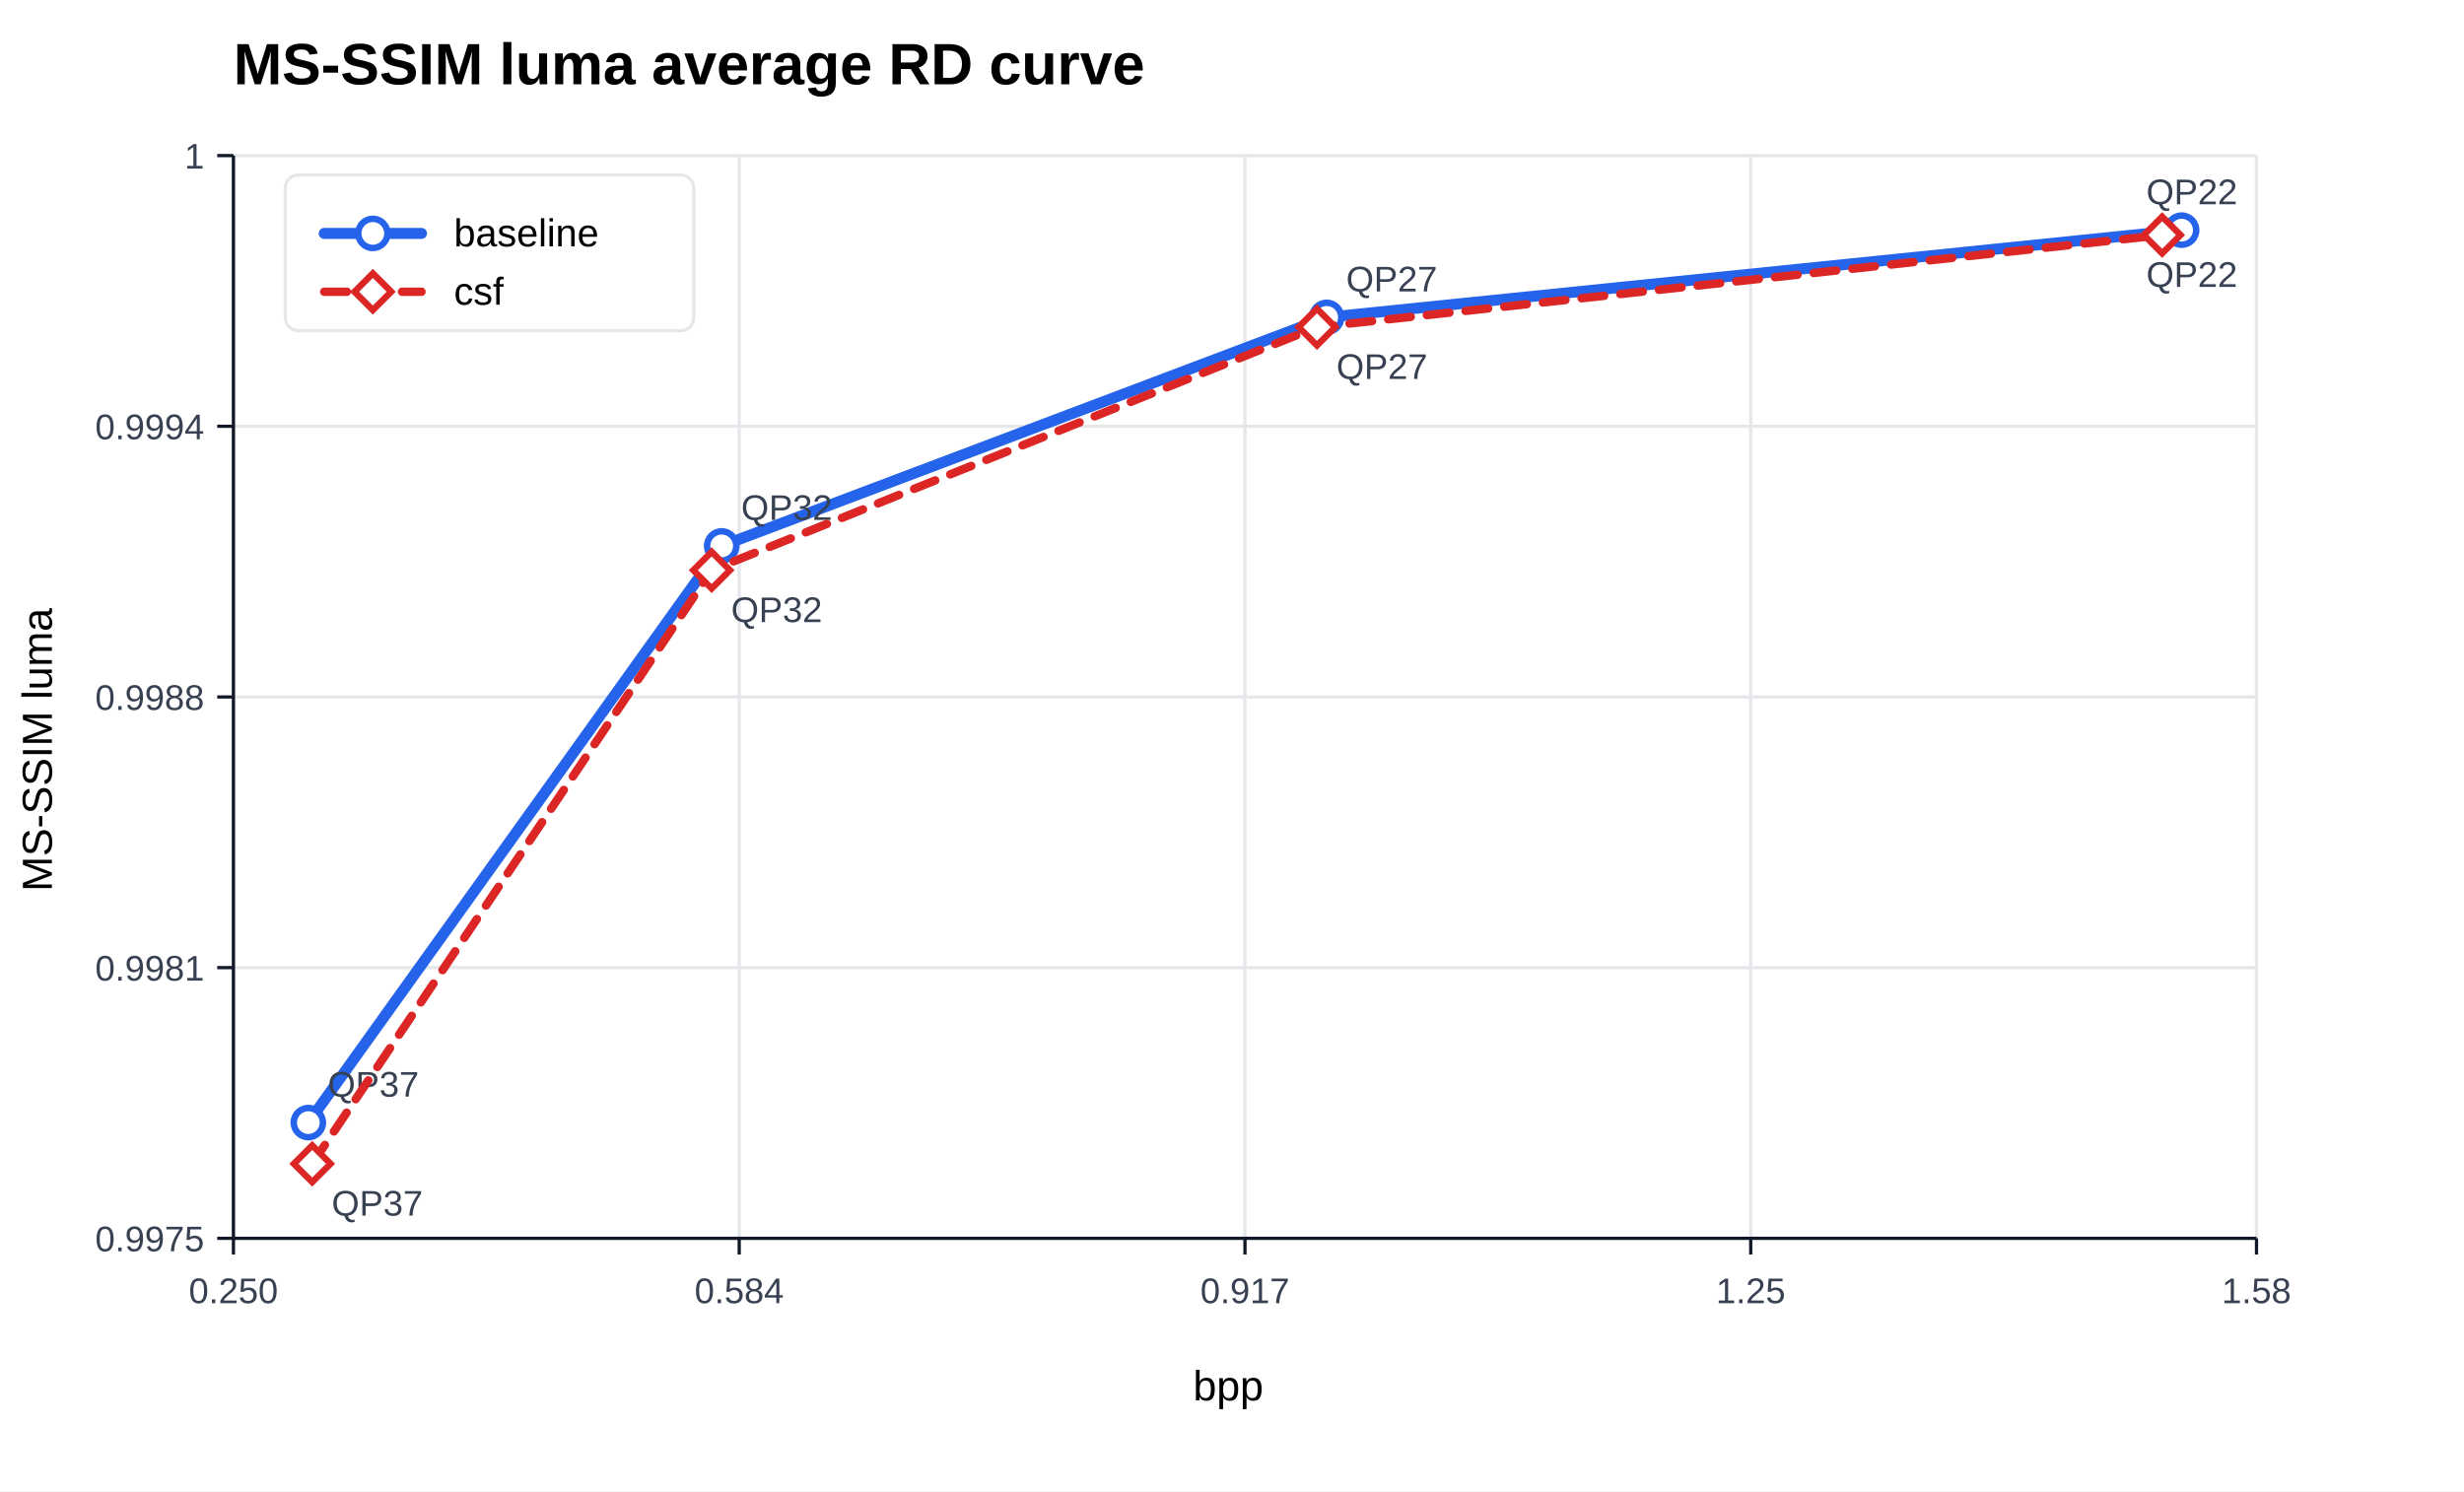
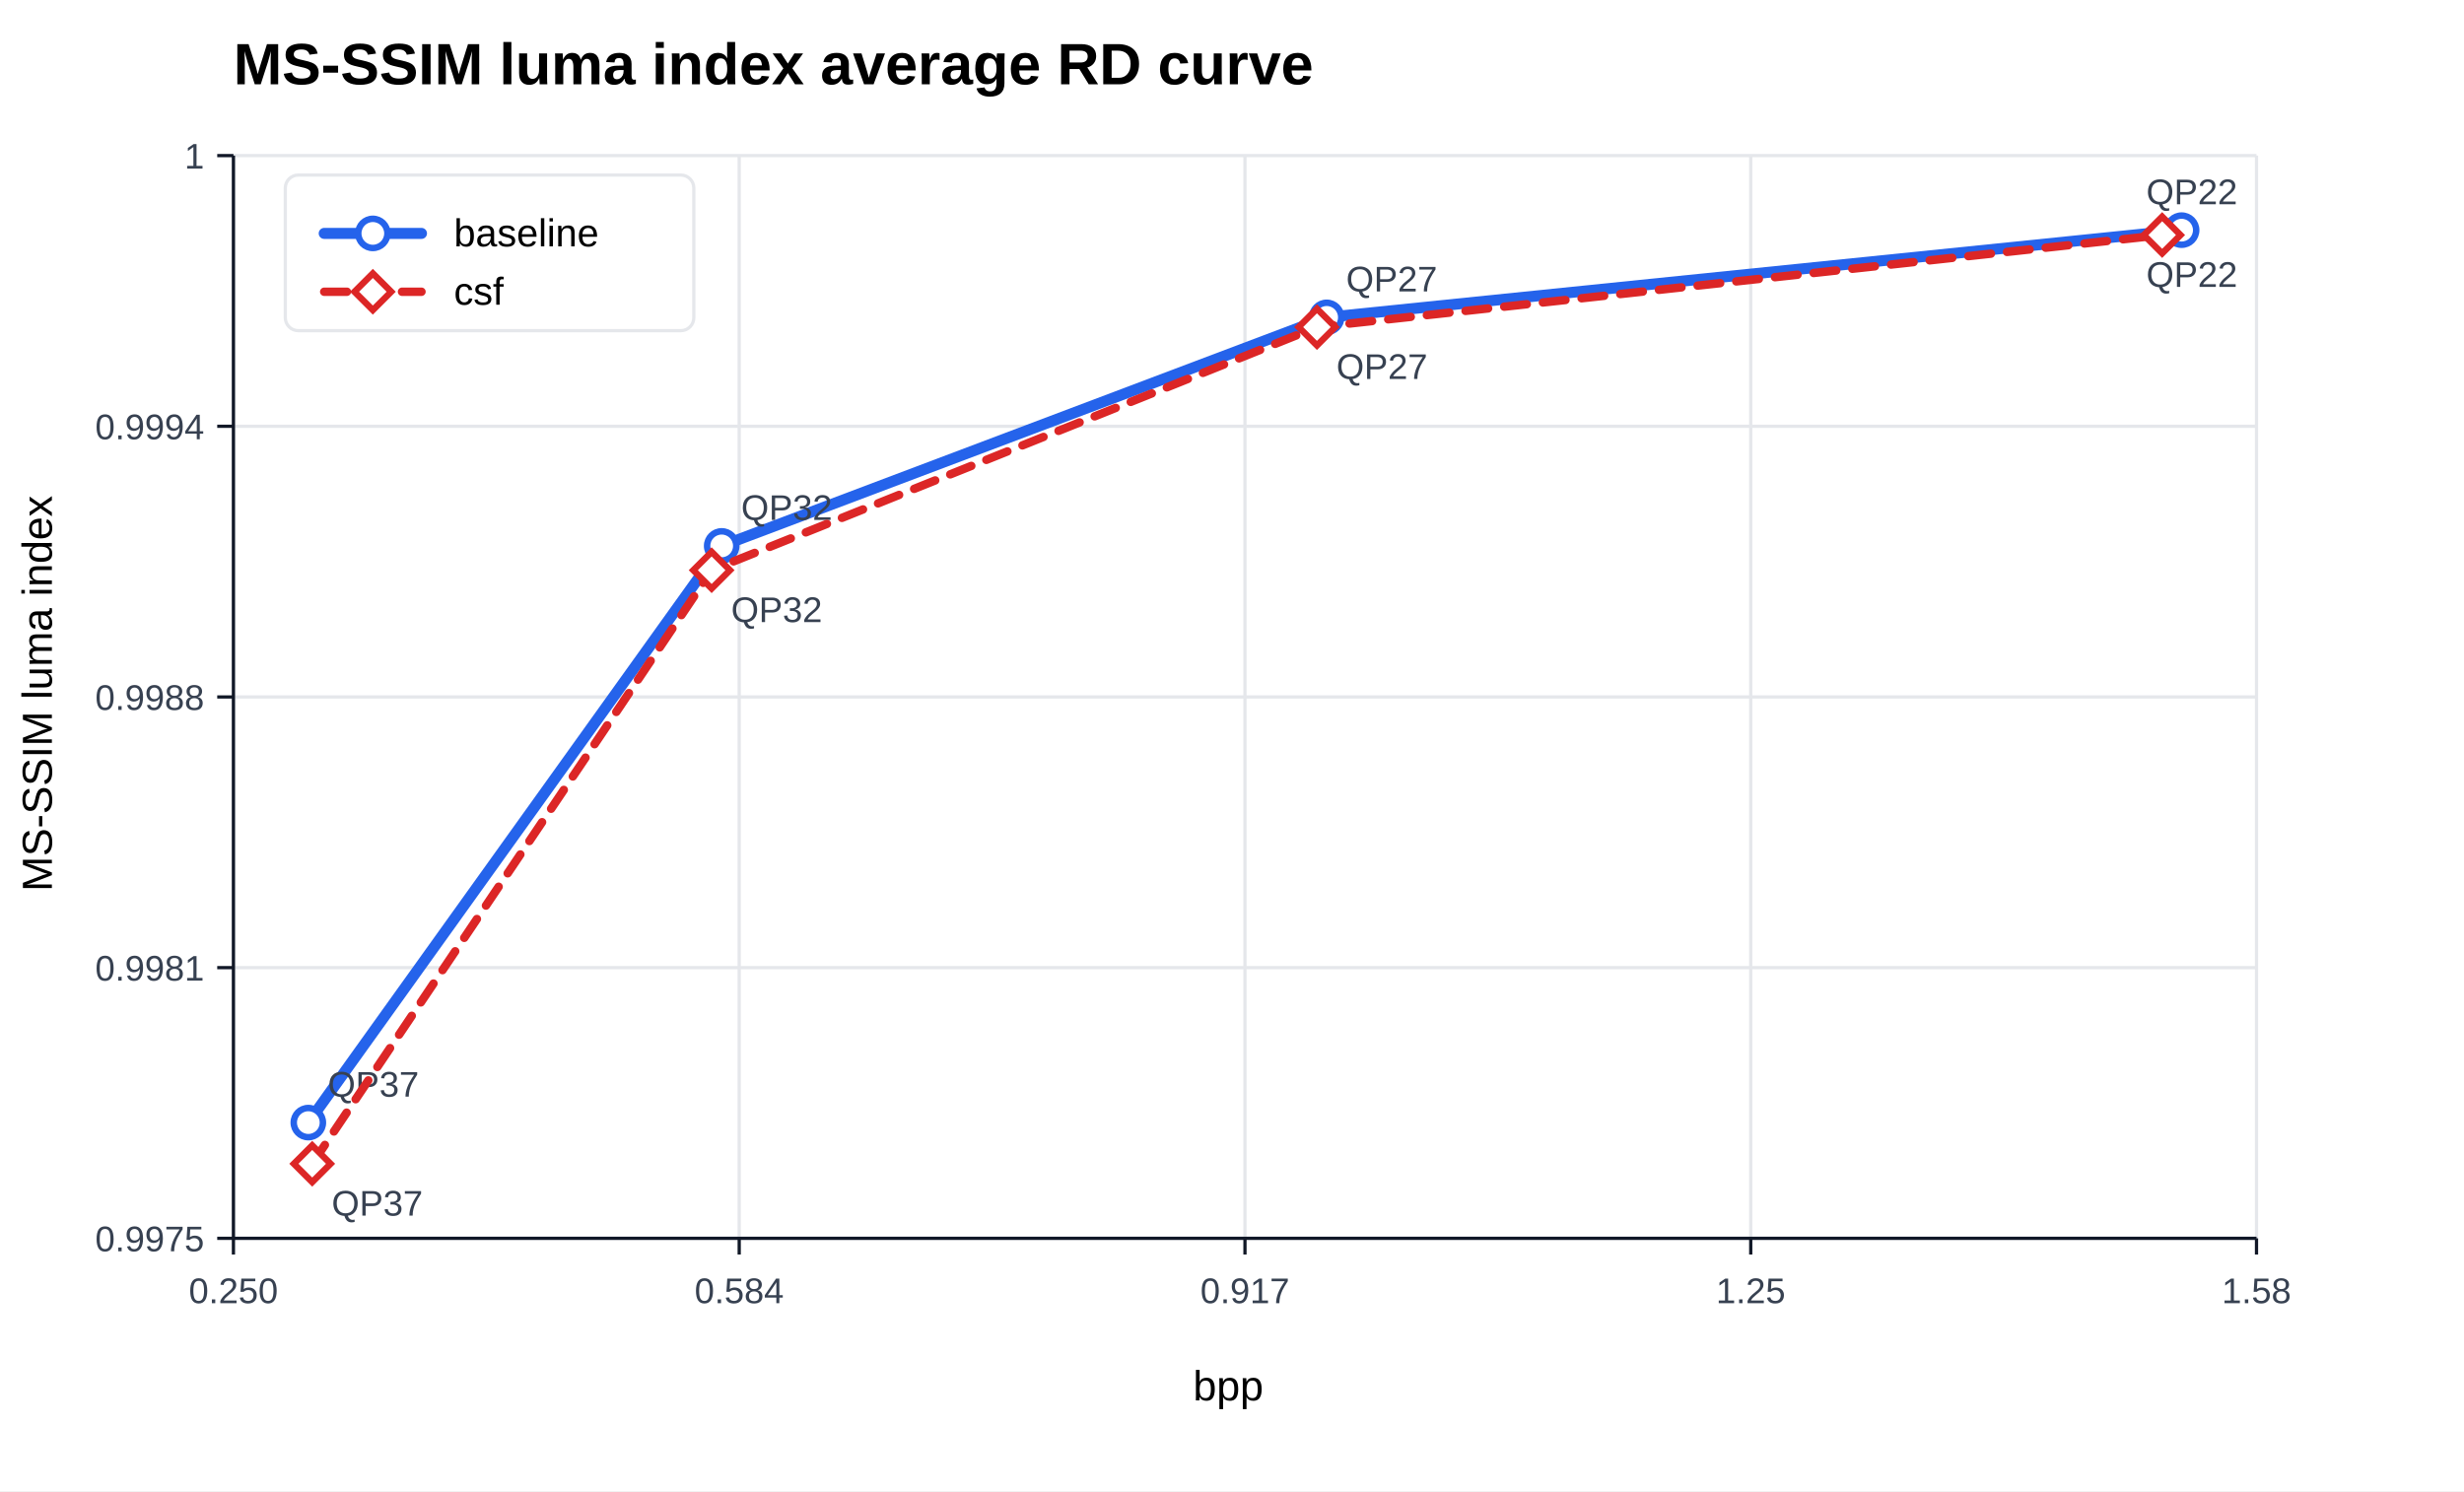
<svg xmlns="http://www.w3.org/2000/svg" width="760" height="460" viewBox="0 0 760 460">
  <rect width="100%" height="100%" fill="#ffffff" />
-   <text x="72" y="26" font-family="Arial" font-size="18" font-weight="700">MS-SSIM luma average RD curve</text>
+   <text x="72" y="26" font-family="Arial" font-size="18" font-weight="700">MS-SSIM luma index average RD curve</text>
  <line x1="72.0" y1="48" x2="72.0" y2="382" stroke="#e5e7eb" stroke-width="1" />
  <line x1="228.0" y1="48" x2="228.0" y2="382" stroke="#e5e7eb" stroke-width="1" />
  <line x1="384.0" y1="48" x2="384.0" y2="382" stroke="#e5e7eb" stroke-width="1" />
  <line x1="540.0" y1="48" x2="540.0" y2="382" stroke="#e5e7eb" stroke-width="1" />
  <line x1="696.0" y1="48" x2="696.0" y2="382" stroke="#e5e7eb" stroke-width="1" />
  <line x1="72" y1="382.0" x2="696" y2="382.0" stroke="#e5e7eb" stroke-width="1" />
  <line x1="72" y1="298.5" x2="696" y2="298.5" stroke="#e5e7eb" stroke-width="1" />
  <line x1="72" y1="215.0" x2="696" y2="215.0" stroke="#e5e7eb" stroke-width="1" />
  <line x1="72" y1="131.5" x2="696" y2="131.5" stroke="#e5e7eb" stroke-width="1" />
  <line x1="72" y1="48.0" x2="696" y2="48.0" stroke="#e5e7eb" stroke-width="1" />
  <line x1="72" y1="382" x2="696" y2="382" stroke="#111827" />
  <line x1="72" y1="48" x2="72" y2="382" stroke="#111827" />
  <text x="368" y="432" font-family="Arial" font-size="13">bpp</text>
-   <text x="16" y="275" font-family="Arial" font-size="13" transform="rotate(-90 16,275)">MS-SSIM luma</text>
+   <text x="16" y="275" font-family="Arial" font-size="13" transform="rotate(-90 16,275)">MS-SSIM luma index</text>
  <line x1="72.0" y1="382" x2="72.0" y2="387" stroke="#111827" />
  <text x="72.0" y="402" font-family="Arial" font-size="11" fill="#374151" text-anchor="middle">0.250</text>
  <line x1="228.0" y1="382" x2="228.0" y2="387" stroke="#111827" />
  <text x="228.0" y="402" font-family="Arial" font-size="11" fill="#374151" text-anchor="middle">0.584</text>
  <line x1="384.0" y1="382" x2="384.0" y2="387" stroke="#111827" />
  <text x="384.0" y="402" font-family="Arial" font-size="11" fill="#374151" text-anchor="middle">0.917</text>
  <line x1="540.0" y1="382" x2="540.0" y2="387" stroke="#111827" />
  <text x="540.0" y="402" font-family="Arial" font-size="11" fill="#374151" text-anchor="middle">1.25</text>
  <line x1="696.0" y1="382" x2="696.0" y2="387" stroke="#111827" />
  <text x="696.0" y="402" font-family="Arial" font-size="11" fill="#374151" text-anchor="middle">1.58</text>
  <line x1="67" y1="382.0" x2="72" y2="382.0" stroke="#111827" />
  <text x="63" y="386.0" font-family="Arial" font-size="11" fill="#374151" text-anchor="end">0.9975</text>
  <line x1="67" y1="298.5" x2="72" y2="298.5" stroke="#111827" />
  <text x="63" y="302.5" font-family="Arial" font-size="11" fill="#374151" text-anchor="end">0.9981</text>
  <line x1="67" y1="215.0" x2="72" y2="215.0" stroke="#111827" />
  <text x="63" y="219.0" font-family="Arial" font-size="11" fill="#374151" text-anchor="end">0.9988</text>
  <line x1="67" y1="131.5" x2="72" y2="131.5" stroke="#111827" />
  <text x="63" y="135.5" font-family="Arial" font-size="11" fill="#374151" text-anchor="end">0.9994</text>
  <line x1="67" y1="48.0" x2="72" y2="48.0" stroke="#111827" />
  <text x="63" y="52.0" font-family="Arial" font-size="11" fill="#374151" text-anchor="end">1</text>
  <polyline fill="none" stroke="#2563eb" stroke-width="3.4" stroke-linecap="round" stroke-linejoin="round" points="95.1,346.3 222.6,168.4 409.2,97.9 672.9,71.0" />
  <circle cx="95.1" cy="346.3" r="4.5" fill="#ffffff" stroke="#2563eb" stroke-width="2" />
  <text x="101.1" y="338.3" font-family="Arial" font-size="11" fill="#374151">QP37</text>
  <circle cx="222.6" cy="168.4" r="4.5" fill="#ffffff" stroke="#2563eb" stroke-width="2" />
  <text x="228.6" y="160.4" font-family="Arial" font-size="11" fill="#374151">QP32</text>
  <circle cx="409.2" cy="97.9" r="4.5" fill="#ffffff" stroke="#2563eb" stroke-width="2" />
  <text x="415.2" y="89.9" font-family="Arial" font-size="11" fill="#374151">QP27</text>
  <circle cx="672.9" cy="71.0" r="4.5" fill="#ffffff" stroke="#2563eb" stroke-width="2" />
  <text x="662.0" y="63.0" font-family="Arial" font-size="11" fill="#374151">QP22</text>
  <polyline fill="none" stroke="#dc2626" stroke-width="2.6" stroke-linecap="round" stroke-linejoin="round" stroke-dasharray="7 5" points="96.3,359.0 219.5,175.9 406.2,100.9 666.9,72.5" />
  <rect x="92.3" y="355.0" width="8" height="8" transform="rotate(45 96.3 359.0)" fill="#ffffff" stroke="#dc2626" stroke-width="2" />
  <text x="102.3" y="375.0" font-family="Arial" font-size="11" fill="#374151">QP37</text>
  <rect x="215.5" y="171.9" width="8" height="8" transform="rotate(45 219.5 175.9)" fill="#ffffff" stroke="#dc2626" stroke-width="2" />
  <text x="225.5" y="191.9" font-family="Arial" font-size="11" fill="#374151">QP32</text>
  <rect x="402.2" y="96.9" width="8" height="8" transform="rotate(45 406.2 100.9)" fill="#ffffff" stroke="#dc2626" stroke-width="2" />
  <text x="412.2" y="116.9" font-family="Arial" font-size="11" fill="#374151">QP27</text>
  <rect x="662.9" y="68.5" width="8" height="8" transform="rotate(45 666.9 72.5)" fill="#ffffff" stroke="#dc2626" stroke-width="2" />
  <text x="662.0" y="88.5" font-family="Arial" font-size="11" fill="#374151">QP22</text>
  <rect x="88" y="54" width="126" height="48" rx="4" fill="#ffffff" stroke="#e5e7eb" />
  <line x1="100" y1="72" x2="130" y2="72" stroke="#2563eb" stroke-width="3.4" stroke-linecap="round" />
  <circle cx="115.0" cy="72.0" r="4.5" fill="#ffffff" stroke="#2563eb" stroke-width="2" />
  <text x="140" y="76" font-family="Arial" font-size="12">baseline</text>
  <line x1="100" y1="90" x2="130" y2="90" stroke="#dc2626" stroke-width="2.6" stroke-linecap="round" stroke-dasharray="7 5" />
  <rect x="111.0" y="86.0" width="8" height="8" transform="rotate(45 115.0 90.0)" fill="#ffffff" stroke="#dc2626" stroke-width="2" />
  <text x="140" y="94" font-family="Arial" font-size="12">csf</text>
</svg>
